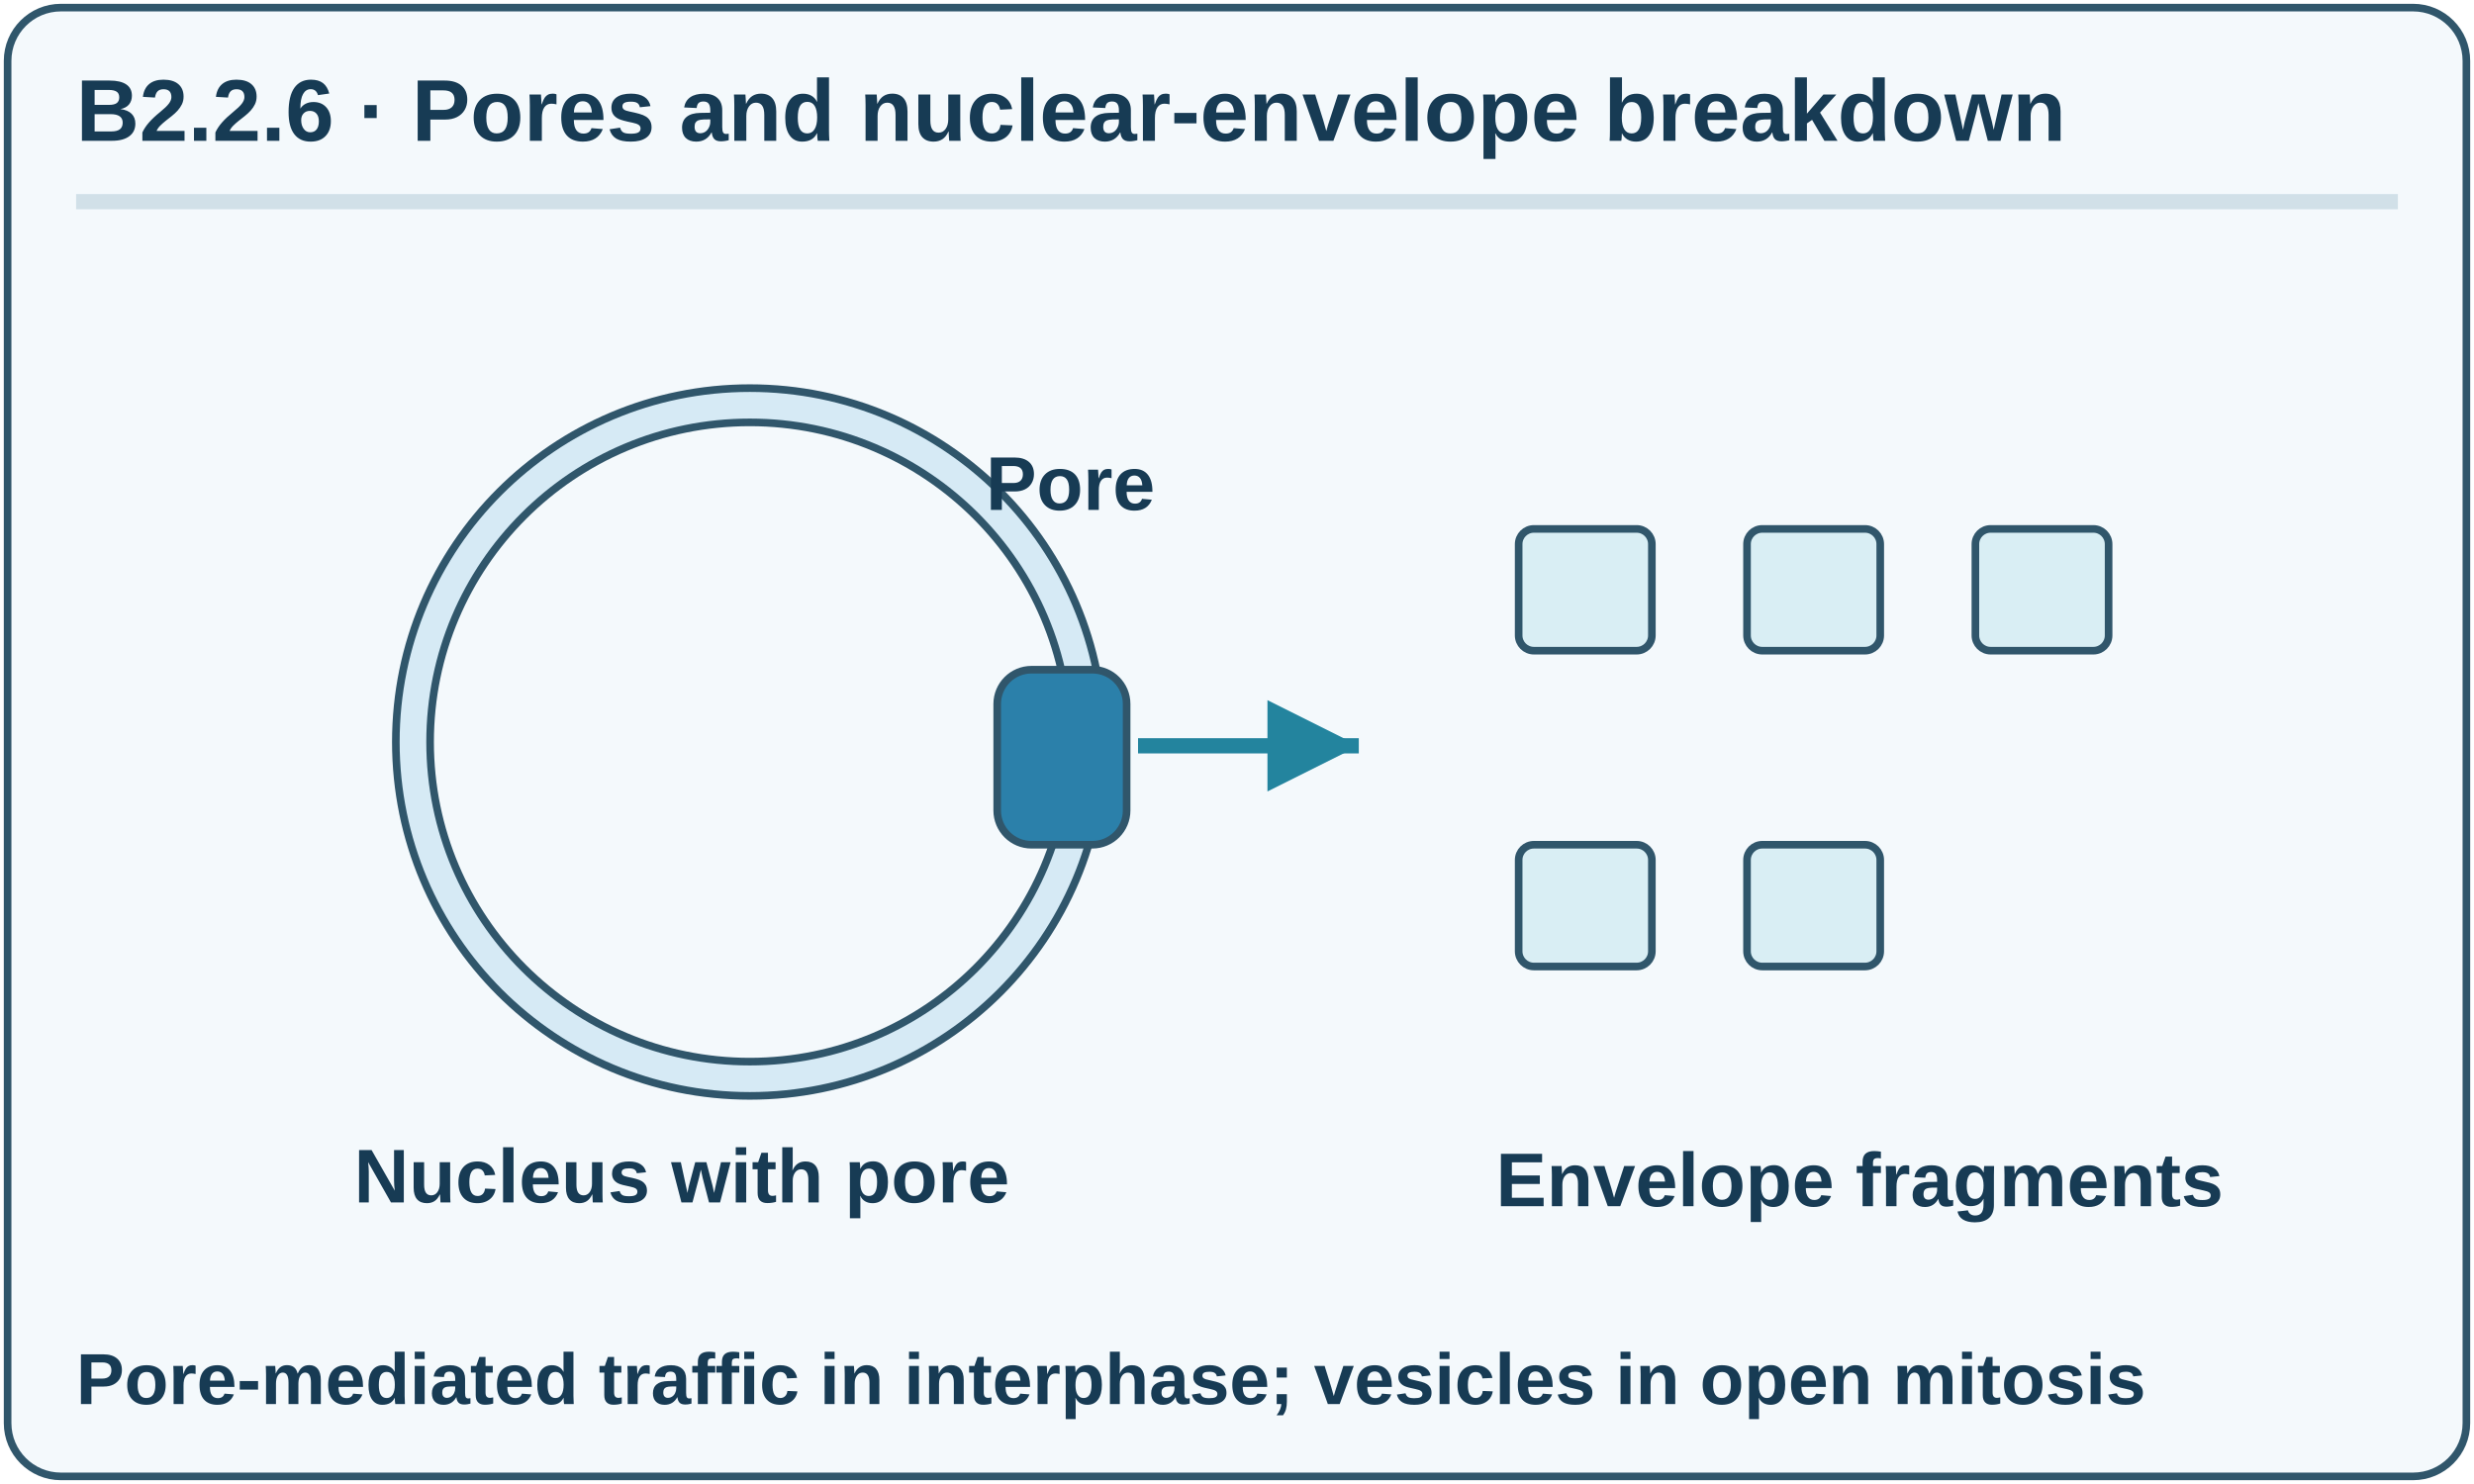
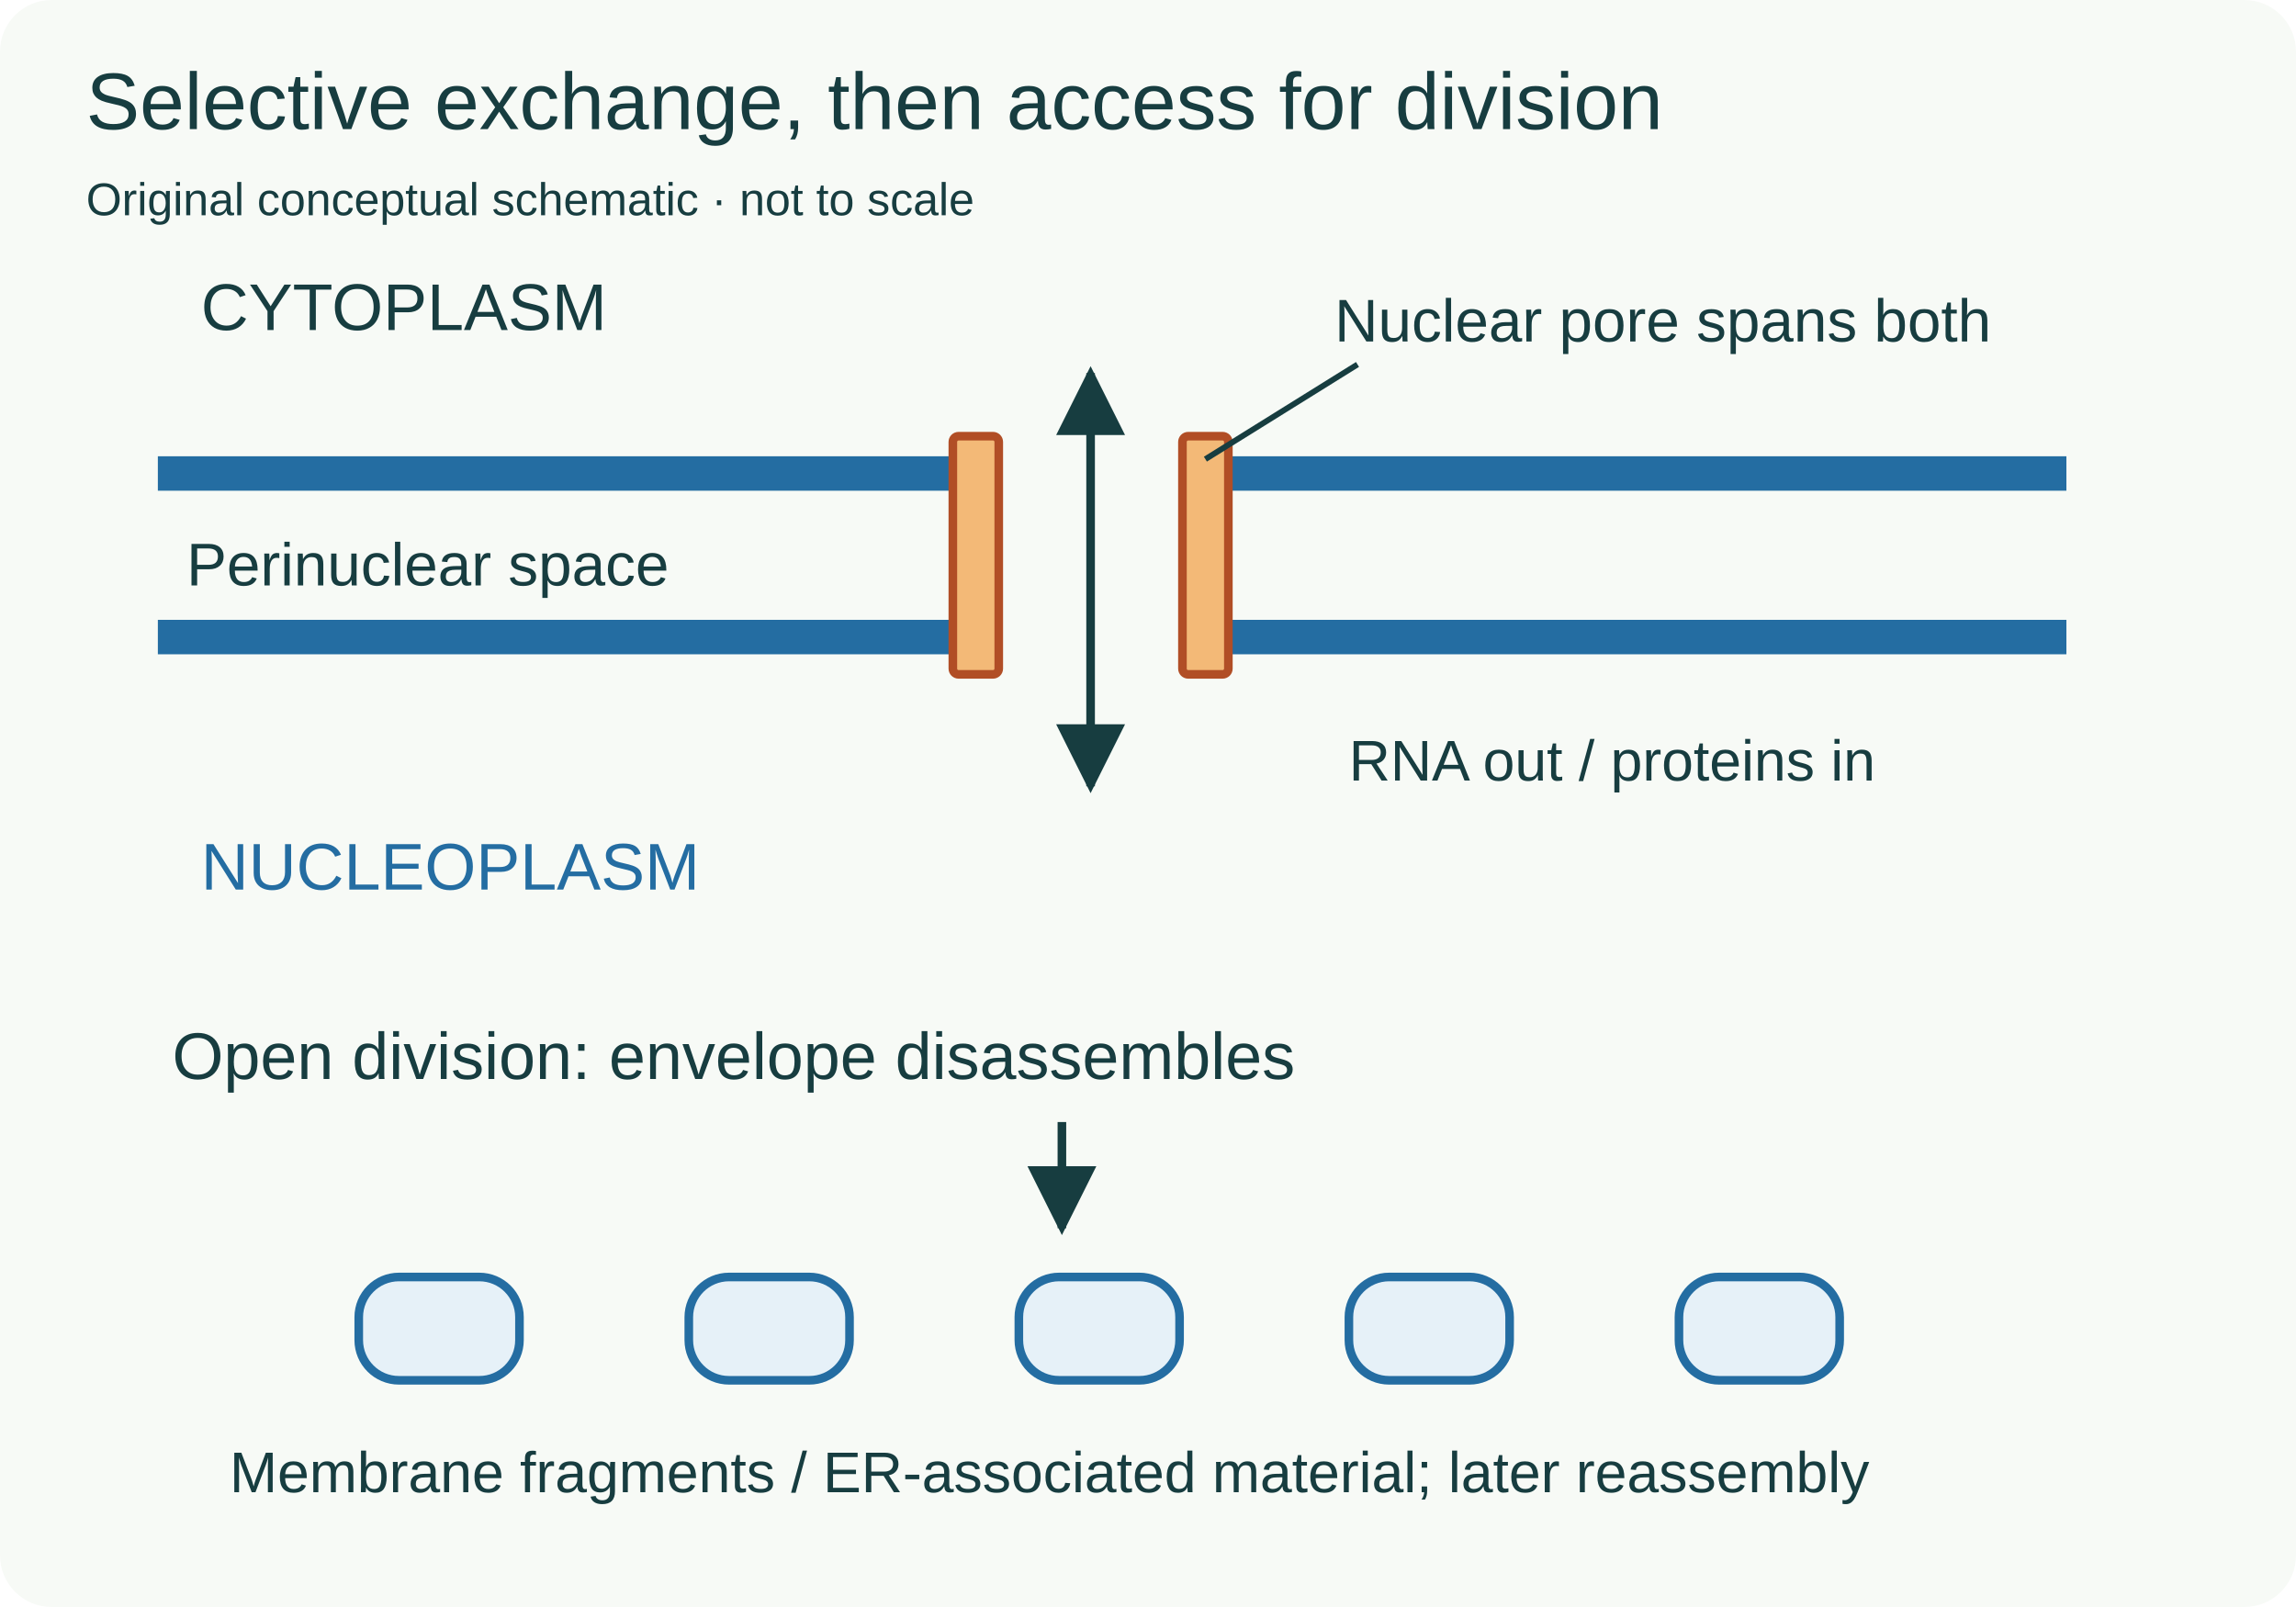
- <svg xmlns="http://www.w3.org/2000/svg" viewBox="0 0 650 390" role="img" aria-labelledby="title">
+ <svg xmlns="http://www.w3.org/2000/svg" viewBox="0 0 800 560" role="img" aria-labelledby="title desc">
  <defs>
-     <marker id="tip" markerWidth="7" markerHeight="7" refX="6" refY="3" orient="auto">
-       <path d="M0 0 L6 3 L0 6" fill="#23849e" />
+     <marker id="arrow" viewBox="0 0 10 10" refX="9" refY="5" markerWidth="8" markerHeight="8" orient="auto-start-reverse">
+       <path d="M0 0 L10 5 L0 10 Z" fill="#173d40" />
    </marker>
  </defs>
-   <rect x="2" y="2" width="646" height="386" rx="14" fill="#f4f9fc" stroke="#30566b" stroke-width="2" />
-   <text x="20" y="37" fill="#173b54" font-family="Arial,sans-serif" font-size="23" font-weight="600">B2.2.6 · Pores and nuclear-envelope breakdown</text>
-   <path d="M20 53 L630 53" fill="none" stroke="#d1e0e8" stroke-width="4" />
-   <circle cx="197" cy="195" r="93" fill="#d6eaf5" stroke="#30566b" stroke-width="2" />
-   <circle cx="197" cy="195" r="84" fill="#f4f9fc" stroke="#30566b" stroke-width="2" />
-   <rect x="262" y="176" width="34" height="46" rx="9" fill="#2b80aa" stroke="#30566b" stroke-width="2" />
-   <path d="M299 196 L357 196" fill="none" stroke="#23849e" stroke-width="4" marker-end="url(#tip)" />
-   <rect x="399" y="139" width="35" height="32" rx="4" fill="#d9eef4" stroke="#30566b" stroke-width="2" />
-   <rect x="459" y="139" width="35" height="32" rx="4" fill="#d9eef4" stroke="#30566b" stroke-width="2" />
-   <rect x="519" y="139" width="35" height="32" rx="4" fill="#d9eef4" stroke="#30566b" stroke-width="2" />
-   <rect x="399" y="222" width="35" height="32" rx="4" fill="#d9eef4" stroke="#30566b" stroke-width="2" />
-   <rect x="459" y="222" width="35" height="32" rx="4" fill="#d9eef4" stroke="#30566b" stroke-width="2" />
-   <text x="93" y="316" fill="#173b54" font-family="Arial,sans-serif" font-size="20" font-weight="600">Nucleus with pore</text>
-   <text x="393" y="317" fill="#173b54" font-family="Arial,sans-serif" font-size="20" font-weight="600">Envelope fragments</text>
-   <text x="259" y="134" fill="#173b54" font-family="Arial,sans-serif" font-size="20" font-weight="600">Pore</text>
-   <text x="20" y="369" fill="#173b54" font-family="Arial,sans-serif" font-size="19" font-weight="600">Pore-mediated traffic in interphase; vesicles in open mitosis</text>
+   <rect width="800" height="560" rx="18" fill="#f7faf6" />
+   <g font-family="Arial, sans-serif">
+     <text x="30" y="45" font-size="28" fill="#173d40">Selective exchange, then access for division</text>
+     <text x="30" y="75" font-size="16" fill="#173d40">Original conceptual schematic · not to scale</text>
+     <text x="70" y="115" font-size="23" fill="#173d40">CYTOPLASM</text>
+     <text x="70" y="310" font-size="23" fill="#246da2">NUCLEOPLASM</text>
+     <path d="M55 165 H340 M420 165 H720" stroke="#246da2" stroke-width="12" fill="none" />
+     <path d="M55 222 H340 M420 222 H720" stroke="#246da2" stroke-width="12" fill="none" />
+     <rect x="332" y="152" width="16" height="83" rx="2" fill="#f3b977" stroke="#b14e26" stroke-width="3" />
+     <rect x="412" y="152" width="16" height="83" rx="2" fill="#f3b977" stroke="#b14e26" stroke-width="3" />
+     <path d="M380 130 V274" stroke="#173d40" stroke-width="3" fill="none" marker-start="url(#arrow)" marker-end="url(#arrow)" />
+     <text x="465" y="119" font-size="21" fill="#173d40" data-recall-label="true">Nuclear pore spans both</text>
+     <path d="M473 127 L420 160" stroke="#173d40" stroke-width="2" fill="none" />
+     <text x="65" y="204" font-size="21" fill="#173d40" data-recall-label="true">Perinuclear space</text>
+     <text x="470" y="272" font-size="20" fill="#173d40">RNA out / proteins in</text>
+     <text x="60" y="376" font-size="23" fill="#173d40">Open division: envelope disassembles</text>
+     <path d="M370 391 L370 428" stroke="#173d40" stroke-width="3" fill="none" marker-end="url(#arrow)" />
+     <rect x="125" y="445" width="56" height="36" rx="14" fill="#e6f1f8" stroke="#246da2" stroke-width="3" />
+     <rect x="240" y="445" width="56" height="36" rx="14" fill="#e6f1f8" stroke="#246da2" stroke-width="3" />
+     <rect x="355" y="445" width="56" height="36" rx="14" fill="#e6f1f8" stroke="#246da2" stroke-width="3" />
+     <rect x="470" y="445" width="56" height="36" rx="14" fill="#e6f1f8" stroke="#246da2" stroke-width="3" />
+     <rect x="585" y="445" width="56" height="36" rx="14" fill="#e6f1f8" stroke="#246da2" stroke-width="3" />
+     <text x="80" y="520" font-size="20" fill="#173d40">Membrane fragments / ER-associated material; later reassembly</text>
+   </g>
</svg>
